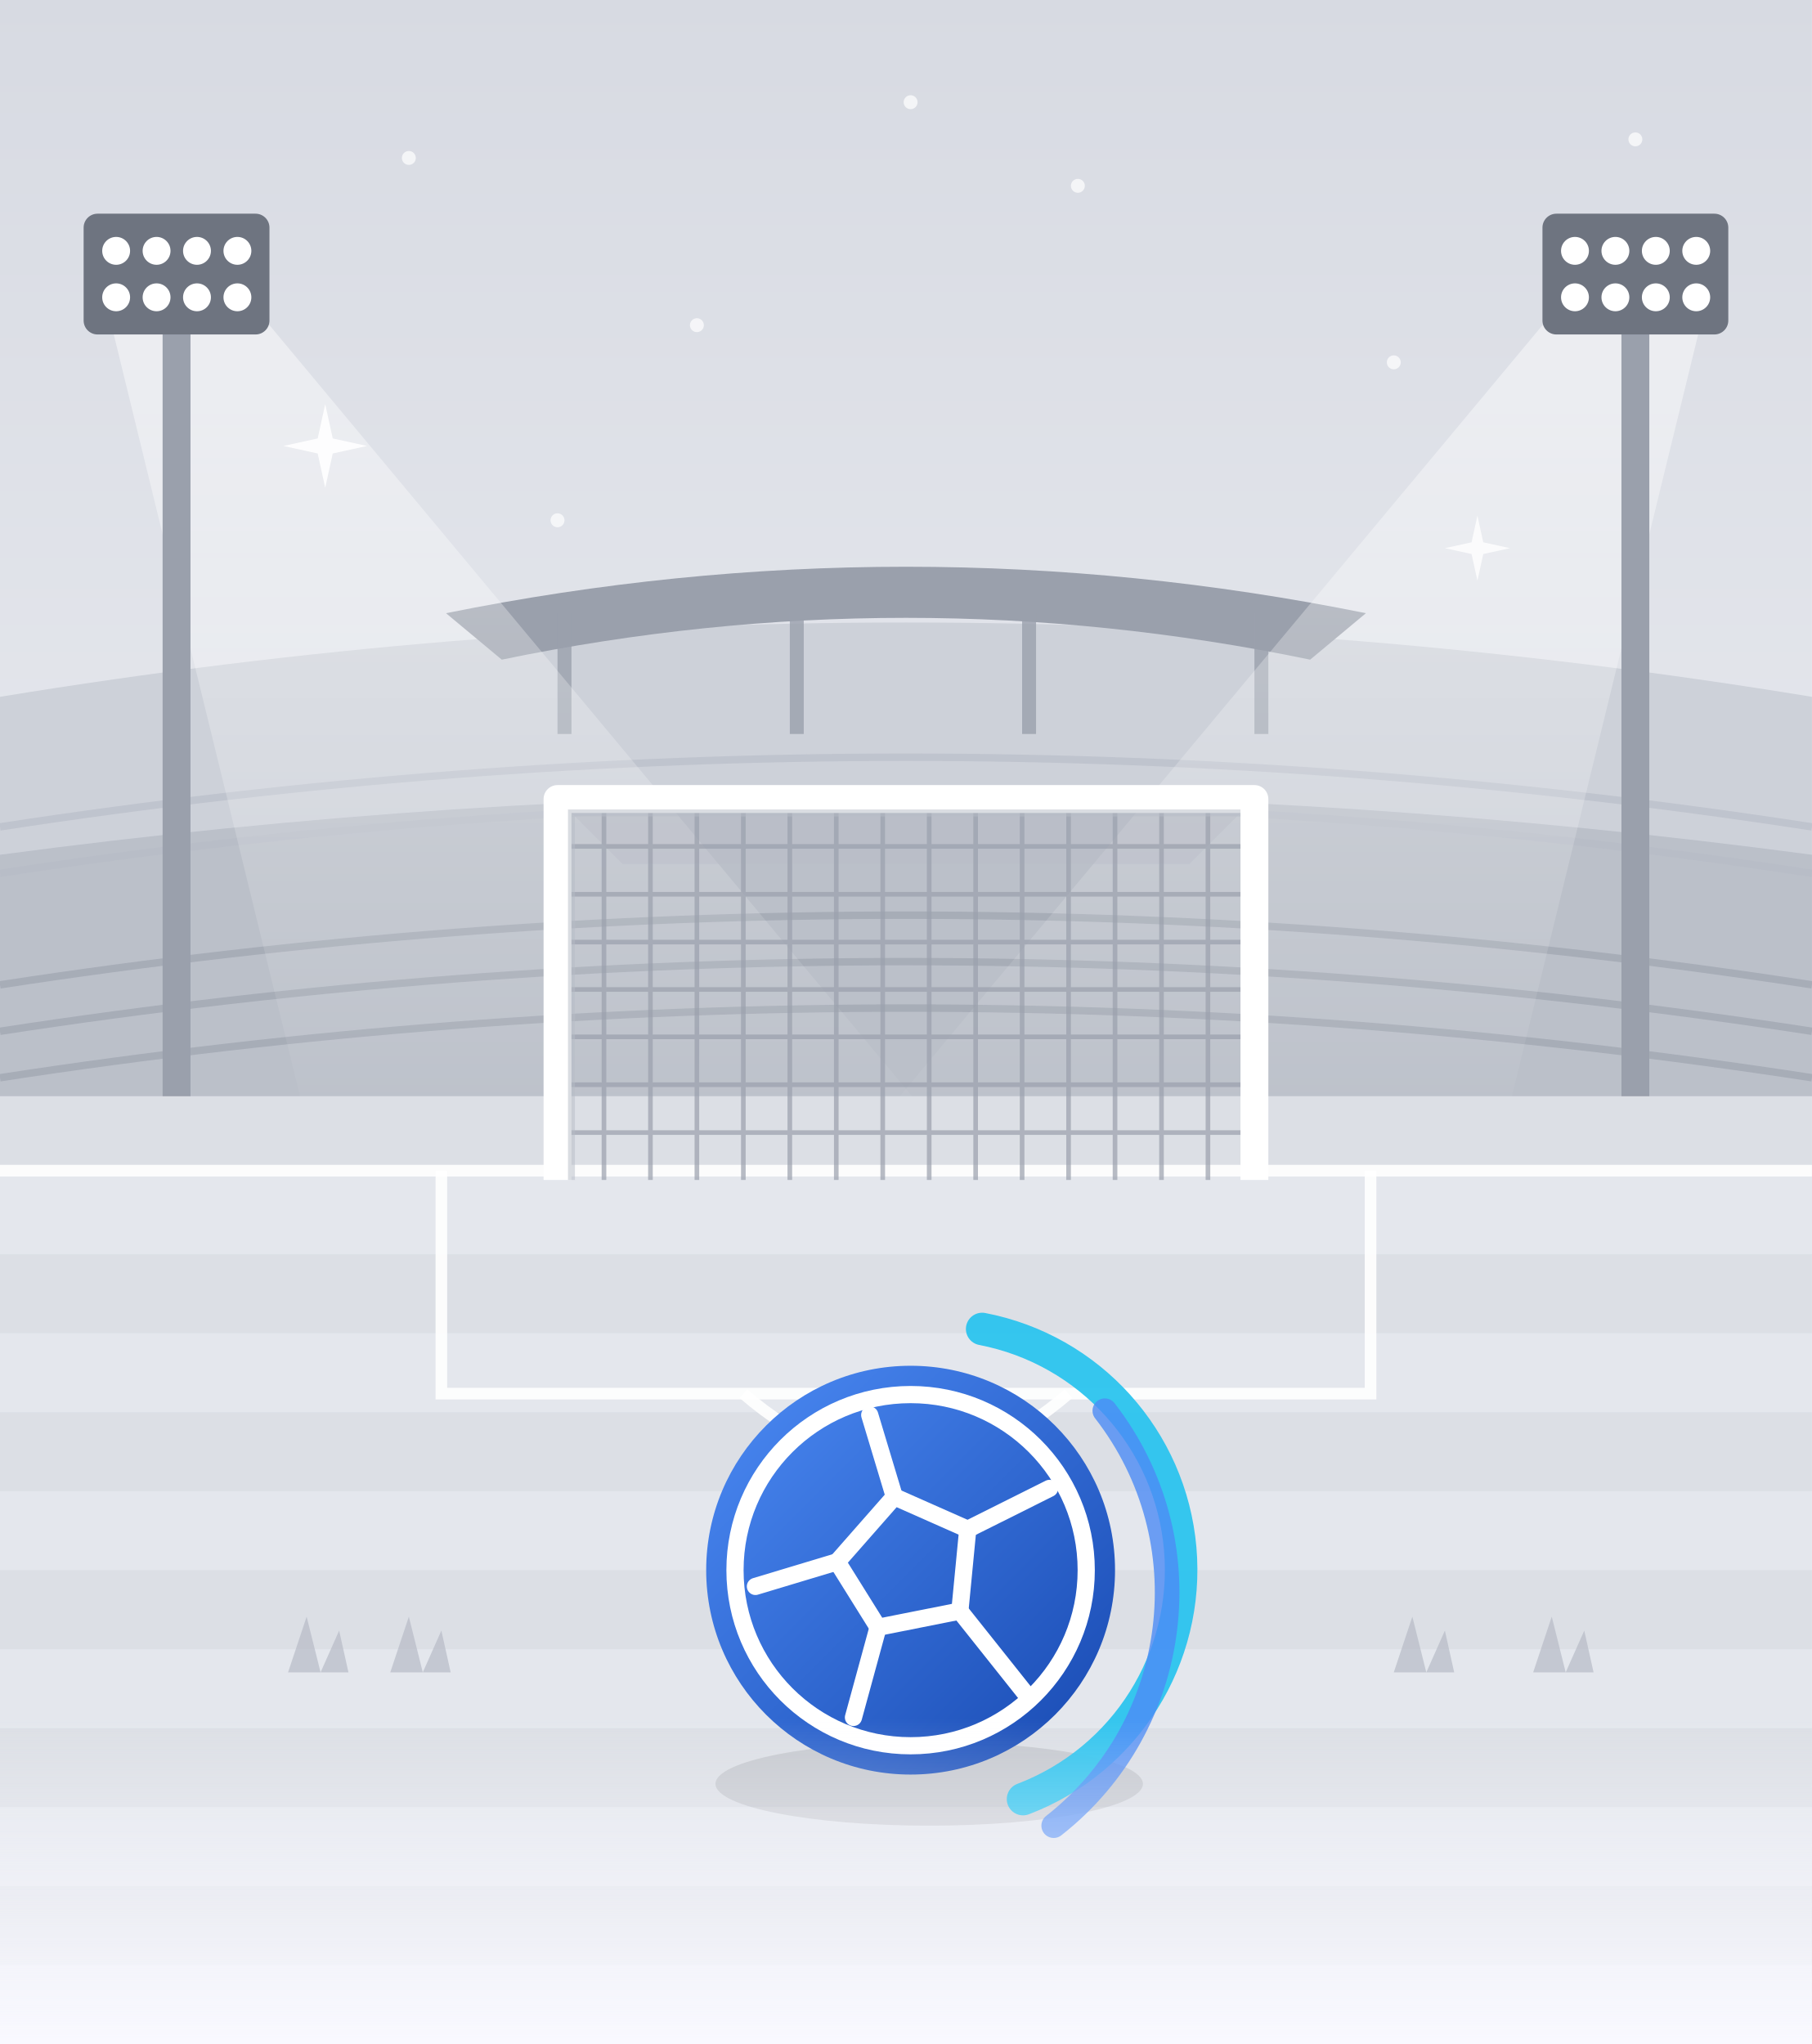
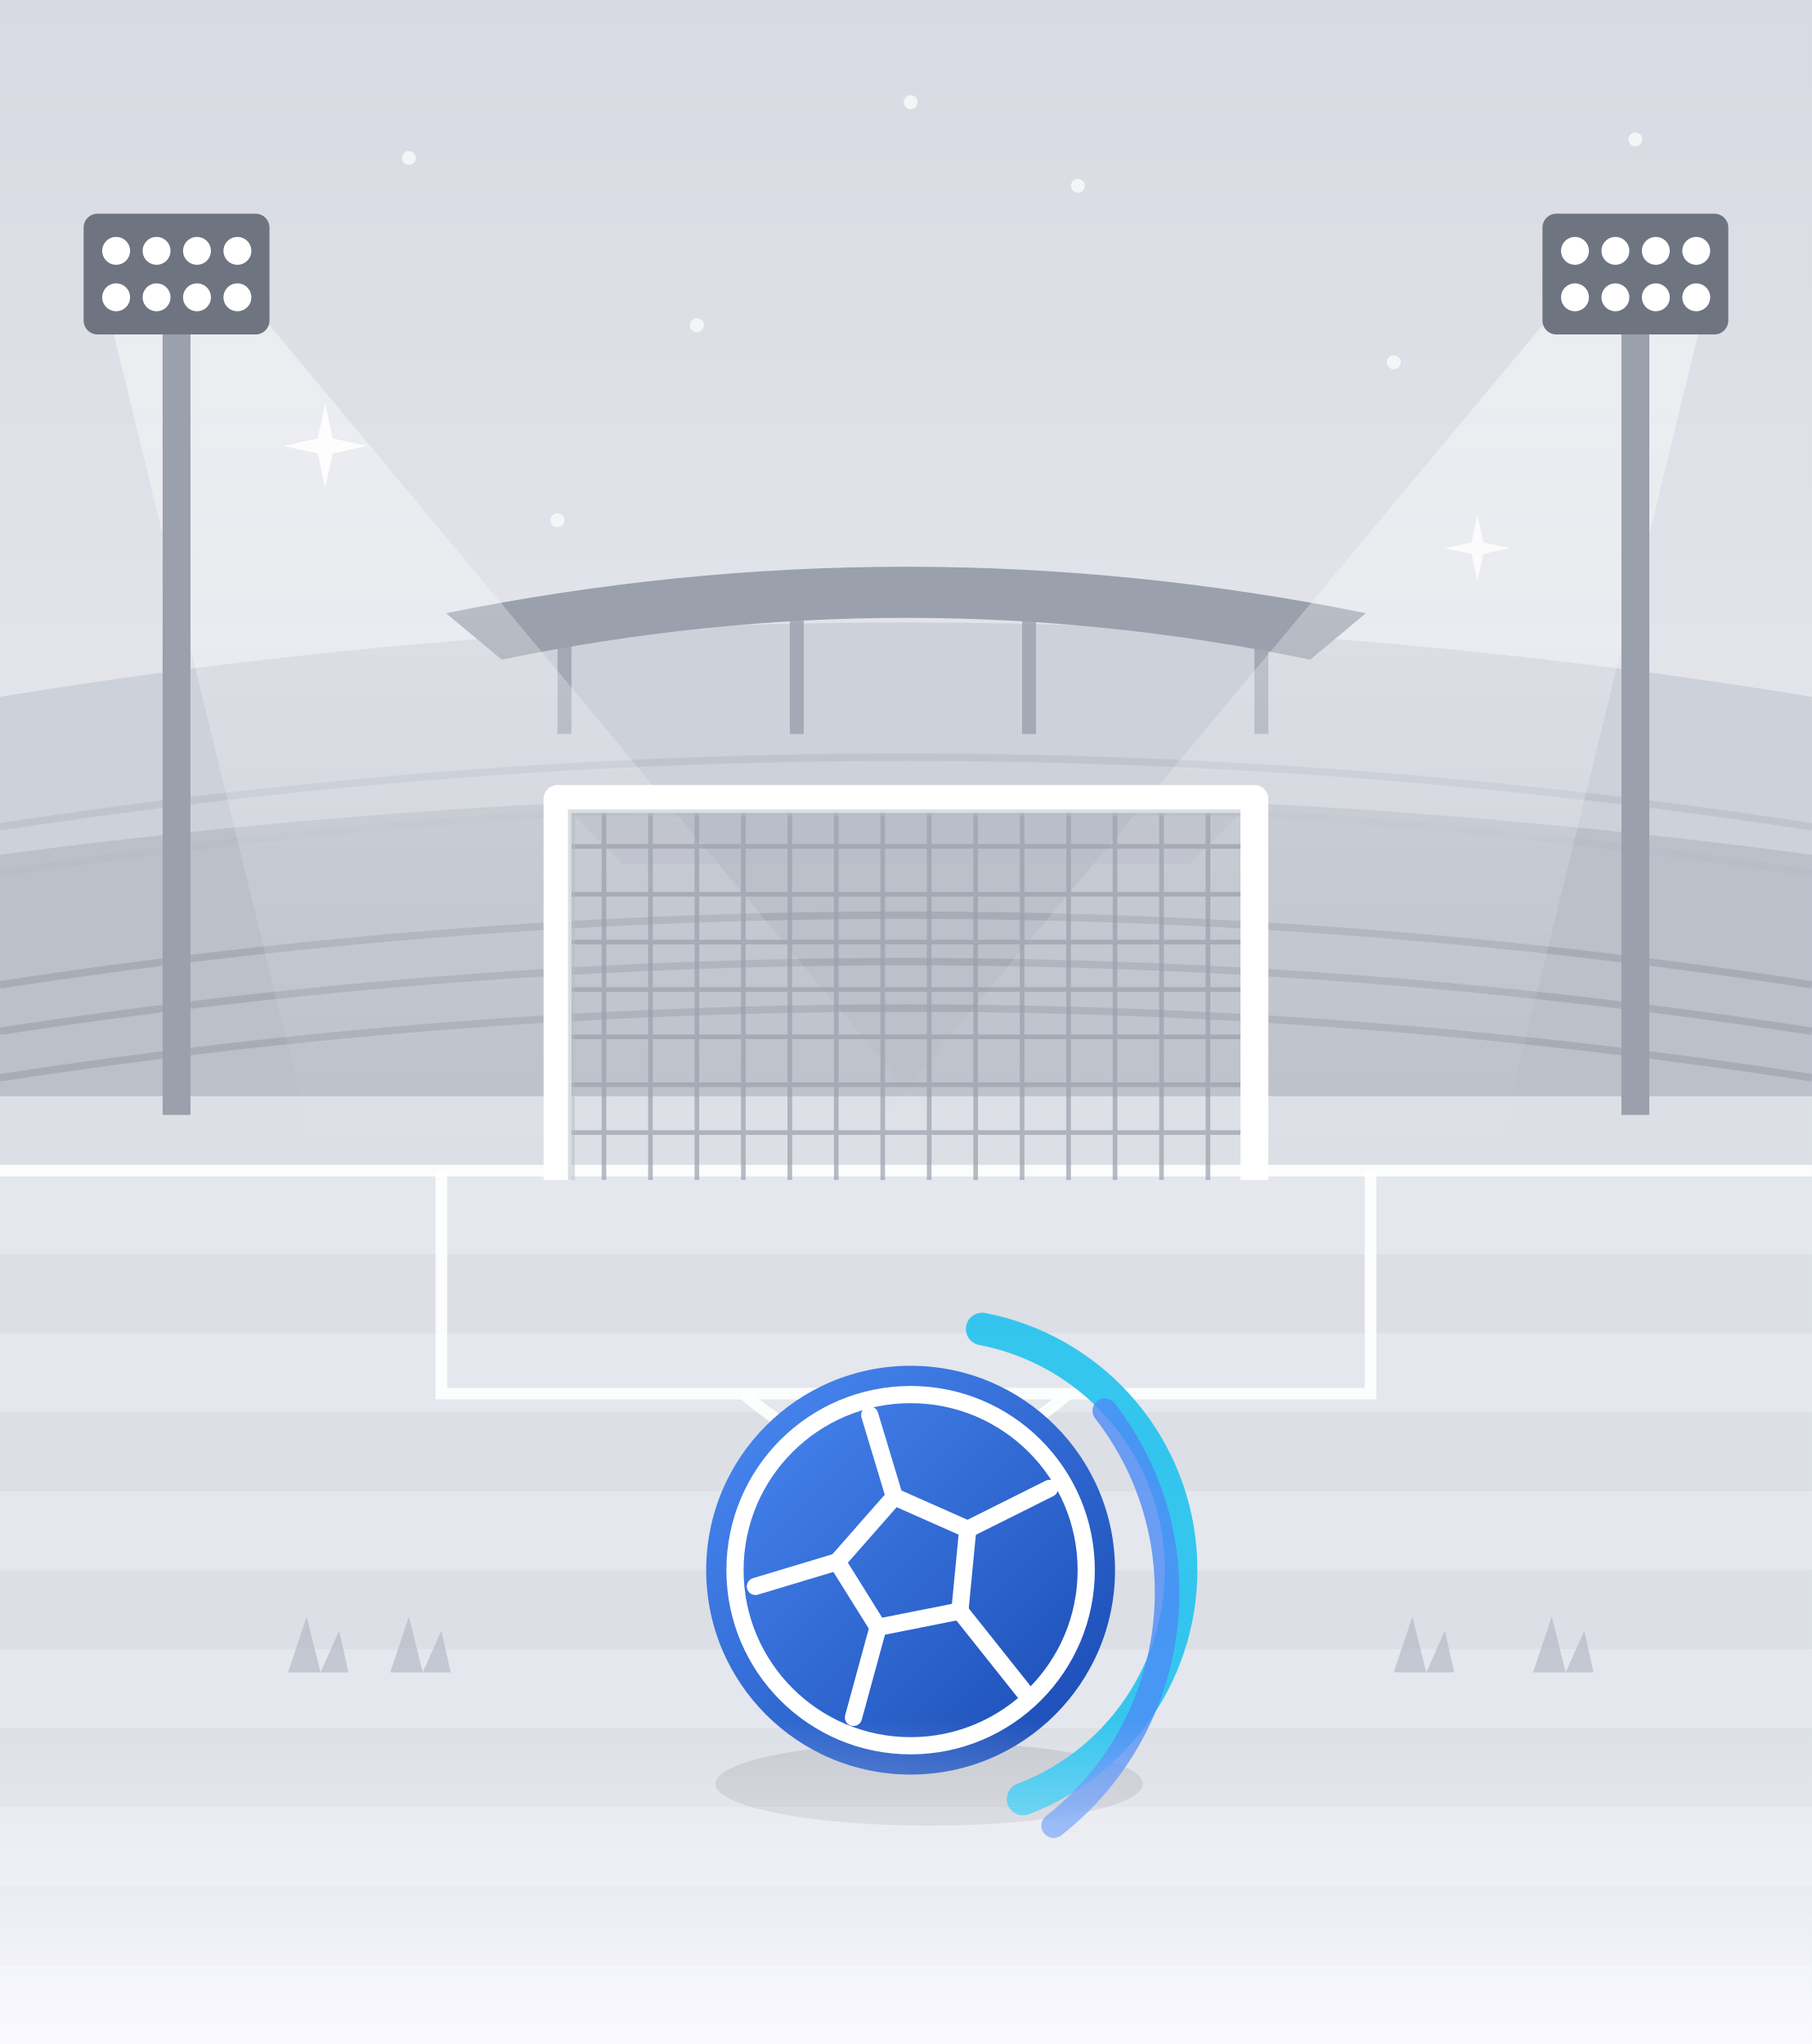
<svg xmlns="http://www.w3.org/2000/svg" width="390" height="440" viewBox="0 0 390 440">
  <defs>
    <linearGradient id="sky" x1="0" y1="0" x2="0" y2="1">
      <stop offset="0" stop-color="#D7DAE2" />
      <stop offset="0.55" stop-color="#E9EBF0" />
      <stop offset="1" stop-color="#F9F9FF" />
    </linearGradient>
    <linearGradient id="fade" x1="0" y1="0" x2="0" y2="1">
      <stop offset="0" stop-color="#F9F9FF" stop-opacity="0" />
      <stop offset="1" stop-color="#F9F9FF" stop-opacity="1" />
    </linearGradient>
    <linearGradient id="ball" x1="0" y1="0" x2="1" y2="1">
      <stop offset="0" stop-color="#4C8BF5" />
      <stop offset="1" stop-color="#1748B0" />
    </linearGradient>
    <linearGradient id="accentV" x1="0" y1="0" x2="0" y2="1">
      <stop offset="0" stop-color="#4C8BF5" />
      <stop offset="1" stop-color="#1F63E6" />
    </linearGradient>
    <linearGradient id="beam" x1="0" y1="0" x2="0" y2="1">
      <stop offset="0" stop-color="#FFFFFF" stop-opacity="0.45" />
      <stop offset="1" stop-color="#FFFFFF" stop-opacity="0" />
    </linearGradient>
  </defs>
  <rect width="390" height="440" fill="url(#sky)" />
-   <circle cx="40" cy="60" r="1.5" fill="#FFFFFF" opacity="0.7" />
-   <circle cx="88" cy="34" r="1.5" fill="#FFFFFF" opacity="0.7" />
-   <circle cx="150" cy="70" r="1.5" fill="#FFFFFF" opacity="0.7" />
-   <circle cx="232" cy="40" r="1.5" fill="#FFFFFF" opacity="0.7" />
-   <circle cx="300" cy="78" r="1.5" fill="#FFFFFF" opacity="0.7" />
-   <circle cx="352" cy="30" r="1.5" fill="#FFFFFF" opacity="0.7" />
-   <circle cx="196" cy="22" r="1.5" fill="#FFFFFF" opacity="0.7" />
-   <circle cx="120" cy="112" r="1.5" fill="#FFFFFF" opacity="0.7" />
-   <path d="M70 87 L71.62 94.38 L79 96 L71.62 97.62 L70 105 L68.38 97.62 L61 96 L68.38 94.38 Z" fill="#FFFFFF" opacity="0.9" />
-   <path d="M318 111 L319.26 116.74 L325 118 L319.26 119.26 L318 125 L316.74 119.26 L311 118 L316.74 116.74 Z" fill="#FFFFFF" opacity="0.8" />
-   <path d="M0 236 L0 150 Q195 118 390 150 L390 236 Z" fill="#CDD1D9" />
-   <path d="M0 236 L0 184 Q195 158 390 184 L390 236 Z" fill="#B6BBC6" opacity="0.8" />
-   <path d="M0 178 Q195 148 390 178" fill="none" stroke="#B6BBC6" stroke-width="1.6" opacity="0.6" />
-   <path d="M0 188 Q195 158 390 188" fill="none" stroke="#B6BBC6" stroke-width="1.6" opacity="0.6" />
-   <path d="M0 212 Q195 182 390 212" fill="none" stroke="#9AA0AC" stroke-width="1.6" opacity="0.6" />
-   <path d="M0 222 Q195 192 390 222" fill="none" stroke="#9AA0AC" stroke-width="1.6" opacity="0.6" />
-   <path d="M0 232 Q195 202 390 232" fill="none" stroke="#9AA0AC" stroke-width="1.6" opacity="0.6" />
-   <path d="M96 132 Q195 112 294 132 L282 142 Q195 124 108 142 Z" fill="#9AA0AC" />
-   <rect x="120" y="132" width="3" height="26" fill="#9AA0AC" opacity="0.8" />
-   <rect x="170" y="132" width="3" height="26" fill="#9AA0AC" opacity="0.8" />
-   <rect x="220" y="132" width="3" height="26" fill="#9AA0AC" opacity="0.8" />
-   <rect x="270" y="132" width="3" height="26" fill="#9AA0AC" opacity="0.8" />
-   <path d="M24 70 L58 70 L208 250 L68 250 Z" fill="url(#beam)" />
-   <rect x="35" y="70" width="6" height="170" fill="#9AA0AC" />
-   <rect x="18" y="46" width="40" height="26" rx="3" fill="#6E7480" />
-   <circle cx="25.0" cy="54" r="3" fill="#FFFFFF" />
-   <circle cx="33.7" cy="54" r="3" fill="#FFFFFF" />
-   <circle cx="42.4" cy="54" r="3" fill="#FFFFFF" />
-   <circle cx="51.1" cy="54" r="3" fill="#FFFFFF" />
-   <circle cx="25.0" cy="64" r="3" fill="#FFFFFF" />
-   <circle cx="33.7" cy="64" r="3" fill="#FFFFFF" />
-   <circle cx="42.4" cy="64" r="3" fill="#FFFFFF" />
-   <circle cx="51.1" cy="64" r="3" fill="#FFFFFF" />
-   <path d="M366 70 L332 70 L182 250 L322 250 Z" fill="url(#beam)" />
-   <rect x="349" y="70" width="6" height="170" fill="#9AA0AC" />
-   <rect x="332" y="46" width="40" height="26" rx="3" fill="#6E7480" />
-   <circle cx="339.0" cy="54" r="3" fill="#FFFFFF" />
-   <circle cx="347.7" cy="54" r="3" fill="#FFFFFF" />
-   <circle cx="356.4" cy="54" r="3" fill="#FFFFFF" />
-   <circle cx="365.1" cy="54" r="3" fill="#FFFFFF" />
-   <circle cx="339.0" cy="64" r="3" fill="#FFFFFF" />
-   <circle cx="347.7" cy="64" r="3" fill="#FFFFFF" />
-   <circle cx="356.4" cy="64" r="3" fill="#FFFFFF" />
-   <circle cx="365.1" cy="64" r="3" fill="#FFFFFF" />
-   <path d="M0 236 L390 236 L390 440 L0 440 Z" fill="#E4E7ED" />
+   <circle cx="40.0" cy="60" r="1.5" fill="#FFFFFF" opacity="0.7" />
+   <circle cx="88.0" cy="34" r="1.5" fill="#FFFFFF" opacity="0.7" />
+   <circle cx="150.0" cy="70" r="1.5" fill="#FFFFFF" opacity="0.7" />
+   <circle cx="232.0" cy="40" r="1.5" fill="#FFFFFF" opacity="0.7" />
+   <circle cx="300.0" cy="78" r="1.5" fill="#FFFFFF" opacity="0.7" />
+   <circle cx="352.0" cy="30" r="1.5" fill="#FFFFFF" opacity="0.7" />
+   <circle cx="196.0" cy="22" r="1.5" fill="#FFFFFF" opacity="0.7" />
+   <circle cx="120.0" cy="112" r="1.5" fill="#FFFFFF" opacity="0.7" />
+   <path d="M0 236 L0 150 Q195.0 118 390 150 L390 236 Z" fill="#CDD1D9" />
+   <path d="M0 236 L0 184 Q195.0 158 390 184 L390 236 Z" fill="#B6BBC6" opacity="0.8" />
+   <path d="M0 178 Q195.0 148 390 178" fill="none" stroke="#B6BBC6" stroke-width="1.6" opacity="0.6" />
+   <path d="M0 188 Q195.0 158 390 188" fill="none" stroke="#B6BBC6" stroke-width="1.6" opacity="0.6" />
+   <path d="M0 212 Q195.0 182 390 212" fill="none" stroke="#9AA0AC" stroke-width="1.6" opacity="0.6" />
+   <path d="M0 222 Q195.0 192 390 222" fill="none" stroke="#9AA0AC" stroke-width="1.6" opacity="0.6" />
+   <path d="M0 232 Q195.0 202 390 232" fill="none" stroke="#9AA0AC" stroke-width="1.6" opacity="0.6" />
+   <rect x="0" y="236" width="390" height="204" fill="#E4E7ED" />
  <rect x="0" y="236" width="390" height="17" fill="#D9DDE4" opacity="0.8" />
  <rect x="0" y="270" width="390" height="17" fill="#D9DDE4" opacity="0.8" />
  <rect x="0" y="304" width="390" height="17" fill="#D9DDE4" opacity="0.8" />
  <rect x="0" y="338" width="390" height="17" fill="#D9DDE4" opacity="0.8" />
  <rect x="0" y="372" width="390" height="17" fill="#D9DDE4" opacity="0.8" />
  <rect x="0" y="406" width="390" height="17" fill="#D9DDE4" opacity="0.8" />
  <path d="M0 252 L390 252" stroke="#FFFFFF" stroke-width="2.5" opacity="0.9" />
-   <path d="M95 252 L95 300 L295 300 L295 252" fill="none" stroke="#FFFFFF" stroke-width="2.5" opacity="0.9" />
-   <path d="M160 300 Q195 330 230 300" fill="none" stroke="#FFFFFF" stroke-width="2.5" opacity="0.9" />
-   <path d="M120 172 L134 186 L256 186 L270 172 Z" fill="#B6BBC6" opacity="0.35" />
-   <path d="M130.0 172 L130.0 254 M140.0 172 L140.0 254 M150.0 172 L150.0 254 M160.0 172 L160.0 254 M170.0 172 L170.0 254 M180.0 172 L180.0 254 M190.0 172 L190.0 254 M200.0 172 L200.0 254 M210.0 172 L210.0 254 M220.0 172 L220.0 254 M230.0 172 L230.0 254 M240.0 172 L240.0 254 M250.0 172 L250.0 254 M260.0 172 L260.0 254 M120 182.2 L270 182.2 M120 192.5 L270 192.5 M120 202.8 L270 202.8 M120 213.0 L270 213.0 M120 223.2 L270 223.2 M120 233.5 L270 233.5 M120 243.8 L270 243.8" stroke="#9AA0AC" stroke-width="1" opacity="0.7" />
-   <path d="M120 254 L120 172 L270 172 L270 254" fill="none" stroke="#FFFFFF" stroke-width="6" stroke-linejoin="round" />
-   <path d="M123 254 L123 175 L267 175" fill="none" stroke="#B6BBC6" stroke-width="1.5" opacity="0.5" />
-   <ellipse cx="200" cy="384" rx="46" ry="9" fill="#000000" opacity="0.10" />
-   <path d="M211.4 286.08 A52.8 52.8 0 0 1 220.2 387.28" fill="none" stroke="#2CC4EE" stroke-width="7.0" stroke-linecap="round" opacity="0.95" />
-   <path d="M237.8 303.68 A63.8 63.8 0 0 1 226.8 393.0" fill="none" stroke="#4C8BF5" stroke-width="5.3" stroke-linecap="round" opacity="0.8" />
-   <circle cx="196" cy="338" r="44" fill="url(#ball)" />
-   <circle cx="196" cy="338" r="37.8" fill="none" stroke="#FFFFFF" stroke-width="3.7" />
-   <path d="M192.5 322.2 L208.3 329.2 L206.6 346.8 L189.0 350.3 L180.2 336.2 Z" fill="none" stroke="#FFFFFF" stroke-width="3.7" stroke-linejoin="round" />
-   <path d="M192.5 322.2 L187.2 304.6 M208.3 329.2 L225.9 320.4 M206.6 346.8 L220.6 364.4 M189.0 350.3 L183.7 369.7 M180.2 336.2 L162.6 341.5 " stroke="#FFFFFF" stroke-width="3.7" stroke-linecap="round" />
-   <path d="M62 360 l4 -12 l3 12 l4 -9 l2 9 Z" fill="#B6BBC6" opacity="0.7" />
-   <path d="M84 360 l4 -12 l3 12 l4 -9 l2 9 Z" fill="#B6BBC6" opacity="0.7" />
-   <path d="M300 360 l4 -12 l3 12 l4 -9 l2 9 Z" fill="#B6BBC6" opacity="0.7" />
-   <path d="M330 360 l4 -12 l3 12 l4 -9 l2 9 Z" fill="#B6BBC6" opacity="0.7" />
+   <g transform="translate(0.0 0)">
+     <path d="M70 87 L71.62 94.38 L79 96 L71.62 97.62 L70 105 L68.38 97.62 L61 96 L68.38 94.38 Z" fill="#FFFFFF" opacity="0.9" />
+     <path d="M318 111 L319.26 116.74 L325 118 L319.26 119.26 L318 125 L316.74 119.26 L311 118 L316.74 116.74 Z" fill="#FFFFFF" opacity="0.8" />
+     <path d="M96 132 Q195 112 294 132 L282 142 Q195 124 108 142 Z" fill="#9AA0AC" />
+     <rect x="120" y="132" width="3" height="26" fill="#9AA0AC" opacity="0.8" />
+     <rect x="170" y="132" width="3" height="26" fill="#9AA0AC" opacity="0.8" />
+     <rect x="220" y="132" width="3" height="26" fill="#9AA0AC" opacity="0.8" />
+     <rect x="270" y="132" width="3" height="26" fill="#9AA0AC" opacity="0.8" />
+     <path d="M24 70 L58 70 L208 250 L68 250 Z" fill="url(#beam)" />
+     <rect x="35" y="70" width="6" height="170" fill="#9AA0AC" />
+     <rect x="18" y="46" width="40" height="26" rx="3" fill="#6E7480" />
+     <circle cx="25.0" cy="54" r="3" fill="#FFFFFF" />
+     <circle cx="33.7" cy="54" r="3" fill="#FFFFFF" />
+     <circle cx="42.4" cy="54" r="3" fill="#FFFFFF" />
+     <circle cx="51.1" cy="54" r="3" fill="#FFFFFF" />
+     <circle cx="25.0" cy="64" r="3" fill="#FFFFFF" />
+     <circle cx="33.7" cy="64" r="3" fill="#FFFFFF" />
+     <circle cx="42.4" cy="64" r="3" fill="#FFFFFF" />
+     <circle cx="51.1" cy="64" r="3" fill="#FFFFFF" />
+     <path d="M366 70 L332 70 L182 250 L322 250 Z" fill="url(#beam)" />
+     <rect x="349" y="70" width="6" height="170" fill="#9AA0AC" />
+     <rect x="332" y="46" width="40" height="26" rx="3" fill="#6E7480" />
+     <circle cx="339.0" cy="54" r="3" fill="#FFFFFF" />
+     <circle cx="347.7" cy="54" r="3" fill="#FFFFFF" />
+     <circle cx="356.4" cy="54" r="3" fill="#FFFFFF" />
+     <circle cx="365.1" cy="54" r="3" fill="#FFFFFF" />
+     <circle cx="339.0" cy="64" r="3" fill="#FFFFFF" />
+     <circle cx="347.7" cy="64" r="3" fill="#FFFFFF" />
+     <circle cx="356.4" cy="64" r="3" fill="#FFFFFF" />
+     <circle cx="365.1" cy="64" r="3" fill="#FFFFFF" />
+     <path d="M95 252 L95 300 L295 300 L295 252" fill="none" stroke="#FFFFFF" stroke-width="2.5" opacity="0.9" />
+     <path d="M160 300 Q195 330 230 300" fill="none" stroke="#FFFFFF" stroke-width="2.5" opacity="0.9" />
+     <path d="M120 172 L134 186 L256 186 L270 172 Z" fill="#B6BBC6" opacity="0.35" />
+     <path d="M130.0 172 L130.0 254 M140.0 172 L140.0 254 M150.0 172 L150.0 254 M160.0 172 L160.0 254 M170.0 172 L170.0 254 M180.0 172 L180.0 254 M190.0 172 L190.0 254 M200.0 172 L200.0 254 M210.0 172 L210.0 254 M220.0 172 L220.0 254 M230.0 172 L230.0 254 M240.0 172 L240.0 254 M250.0 172 L250.0 254 M260.0 172 L260.0 254 M120 182.2 L270 182.2 M120 192.5 L270 192.5 M120 202.8 L270 202.8 M120 213.0 L270 213.0 M120 223.2 L270 223.2 M120 233.5 L270 233.5 M120 243.8 L270 243.8" stroke="#9AA0AC" stroke-width="1" opacity="0.7" />
+     <path d="M120 254 L120 172 L270 172 L270 254" fill="none" stroke="#FFFFFF" stroke-width="6" stroke-linejoin="round" />
+     <path d="M123 254 L123 175 L267 175" fill="none" stroke="#B6BBC6" stroke-width="1.5" opacity="0.5" />
+     <ellipse cx="200" cy="384" rx="46" ry="9" fill="#000000" opacity="0.10" />
+     <path d="M211.4 286.08 A52.8 52.8 0 0 1 220.2 387.28" fill="none" stroke="#2CC4EE" stroke-width="7.0" stroke-linecap="round" opacity="0.95" />
+     <path d="M237.8 303.68 A63.8 63.8 0 0 1 226.8 393.0" fill="none" stroke="#4C8BF5" stroke-width="5.3" stroke-linecap="round" opacity="0.8" />
+     <circle cx="196" cy="338" r="44" fill="url(#ball)" />
+     <circle cx="196" cy="338" r="37.8" fill="none" stroke="#FFFFFF" stroke-width="3.7" />
+     <path d="M192.5 322.2 L208.3 329.2 L206.6 346.8 L189.0 350.3 L180.2 336.2 Z" fill="none" stroke="#FFFFFF" stroke-width="3.7" stroke-linejoin="round" />
+     <path d="M192.5 322.2 L187.2 304.6 M208.3 329.2 L225.9 320.4 M206.6 346.8 L220.6 364.4 M189.0 350.3 L183.7 369.7 M180.2 336.2 L162.6 341.5 " stroke="#FFFFFF" stroke-width="3.7" stroke-linecap="round" />
+     <path d="M62 360 l4 -12 l3 12 l4 -9 l2 9 Z" fill="#B6BBC6" opacity="0.7" />
+     <path d="M84 360 l4 -12 l3 12 l4 -9 l2 9 Z" fill="#B6BBC6" opacity="0.7" />
+     <path d="M300 360 l4 -12 l3 12 l4 -9 l2 9 Z" fill="#B6BBC6" opacity="0.7" />
+     <path d="M330 360 l4 -12 l3 12 l4 -9 l2 9 Z" fill="#B6BBC6" opacity="0.7" />
+   </g>
  <rect x="0" y="370" width="390" height="70" fill="url(#fade)" />
</svg>
